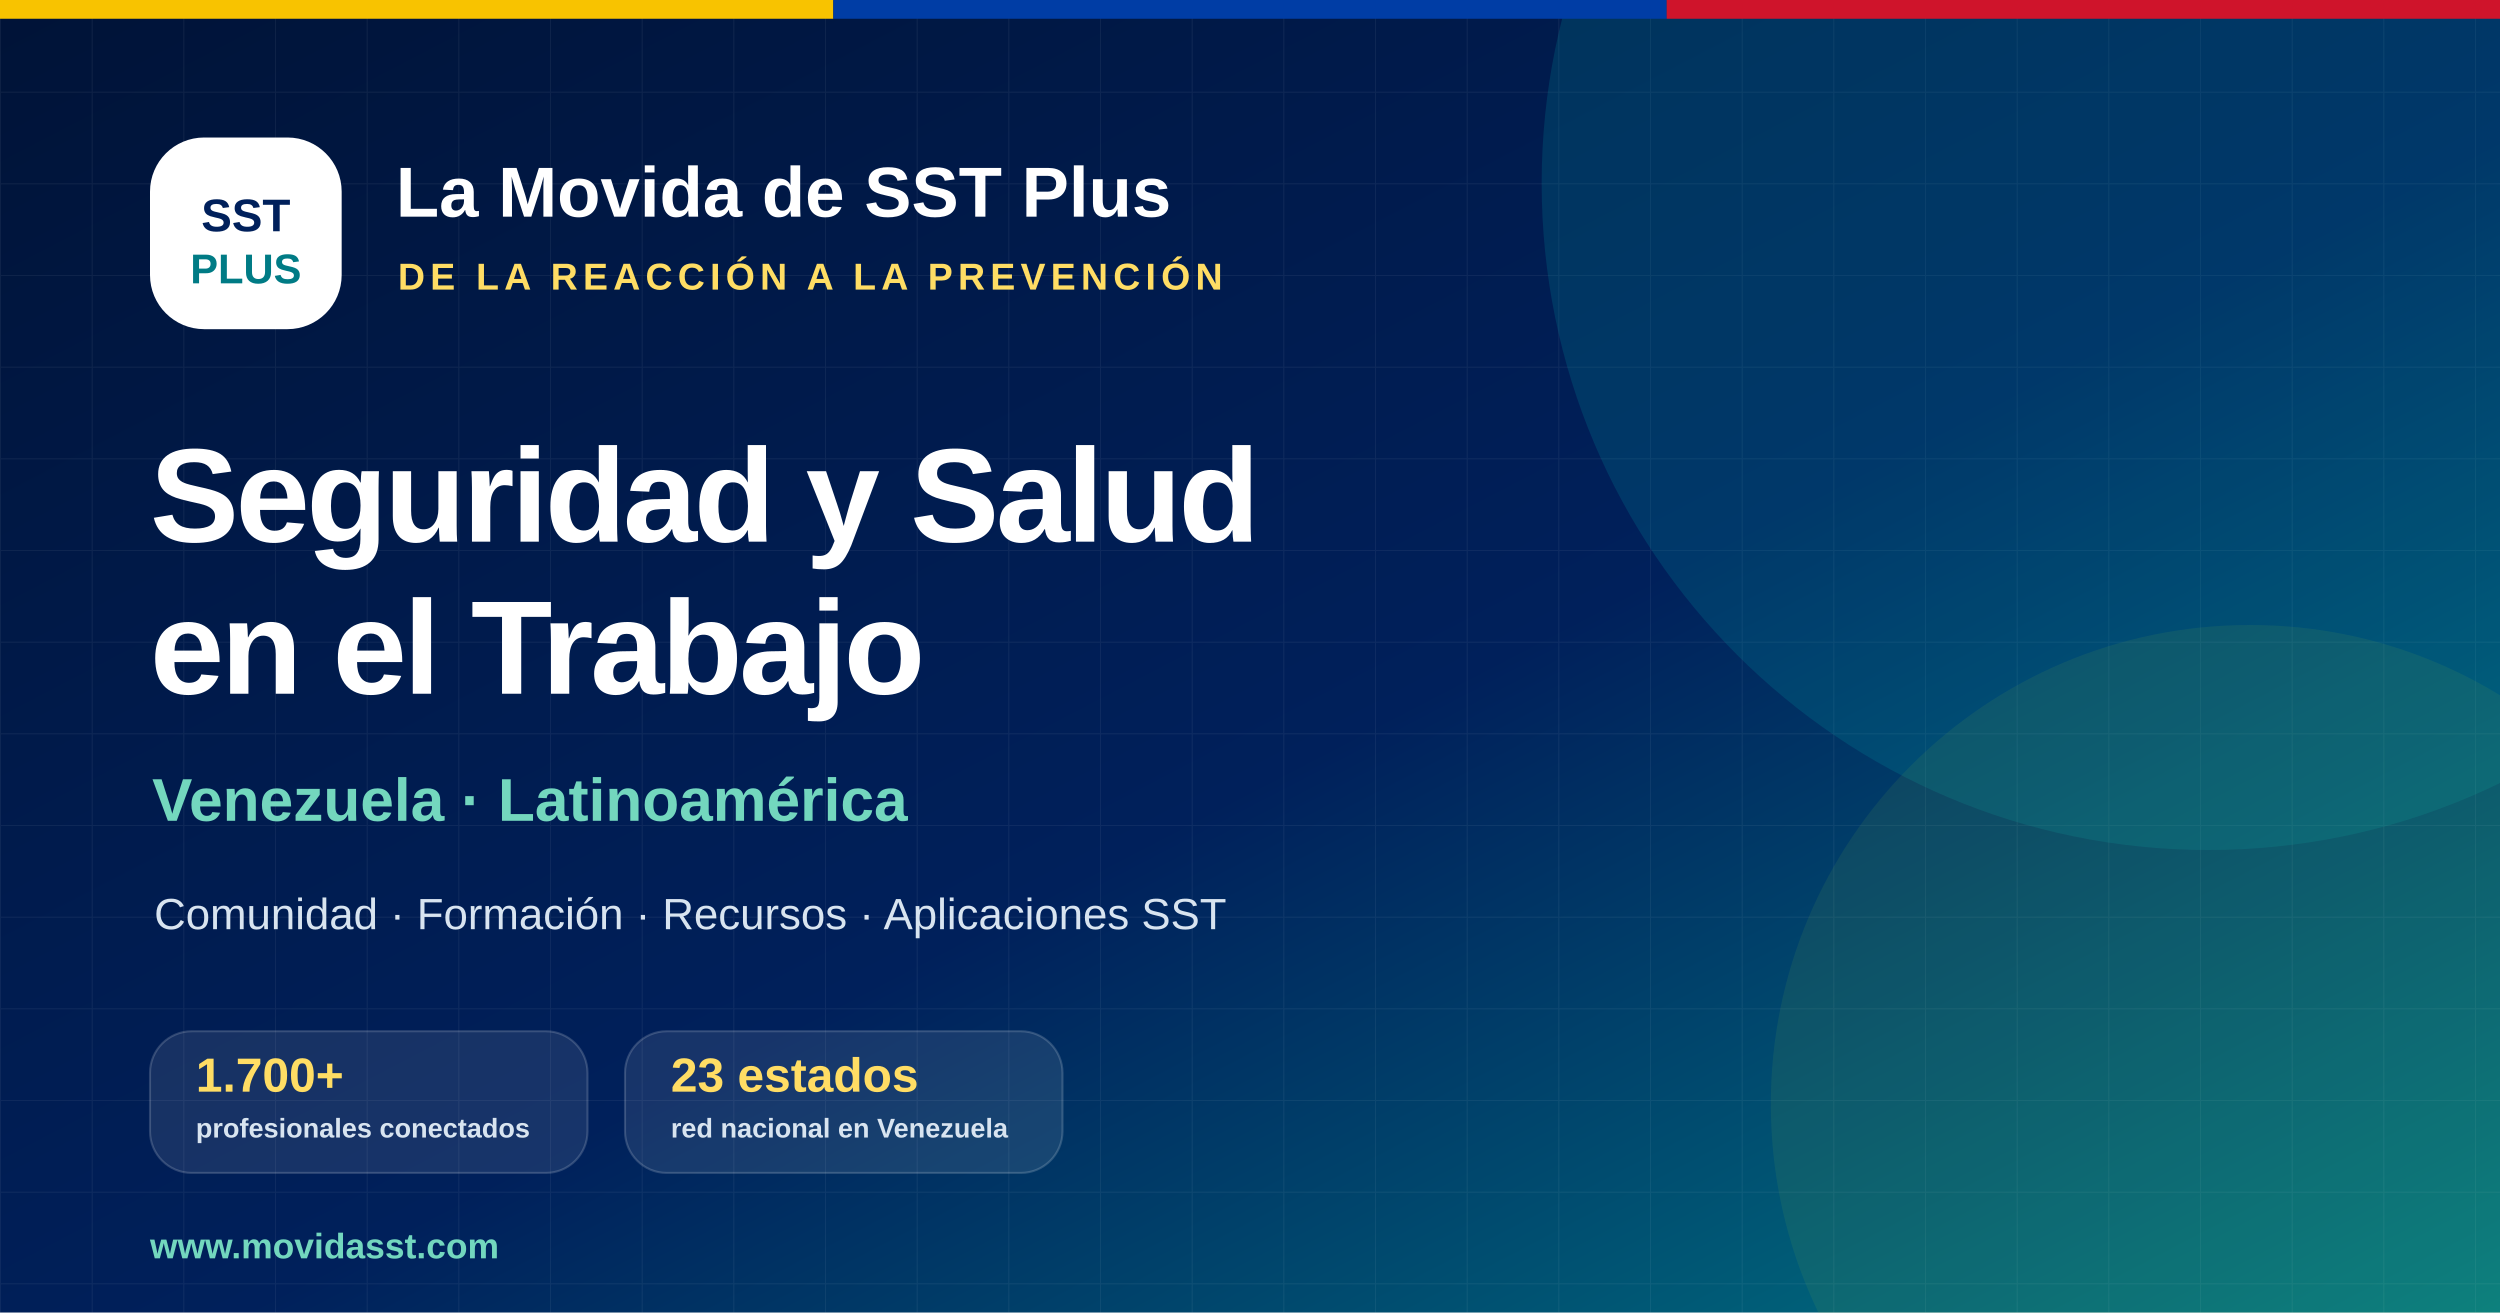
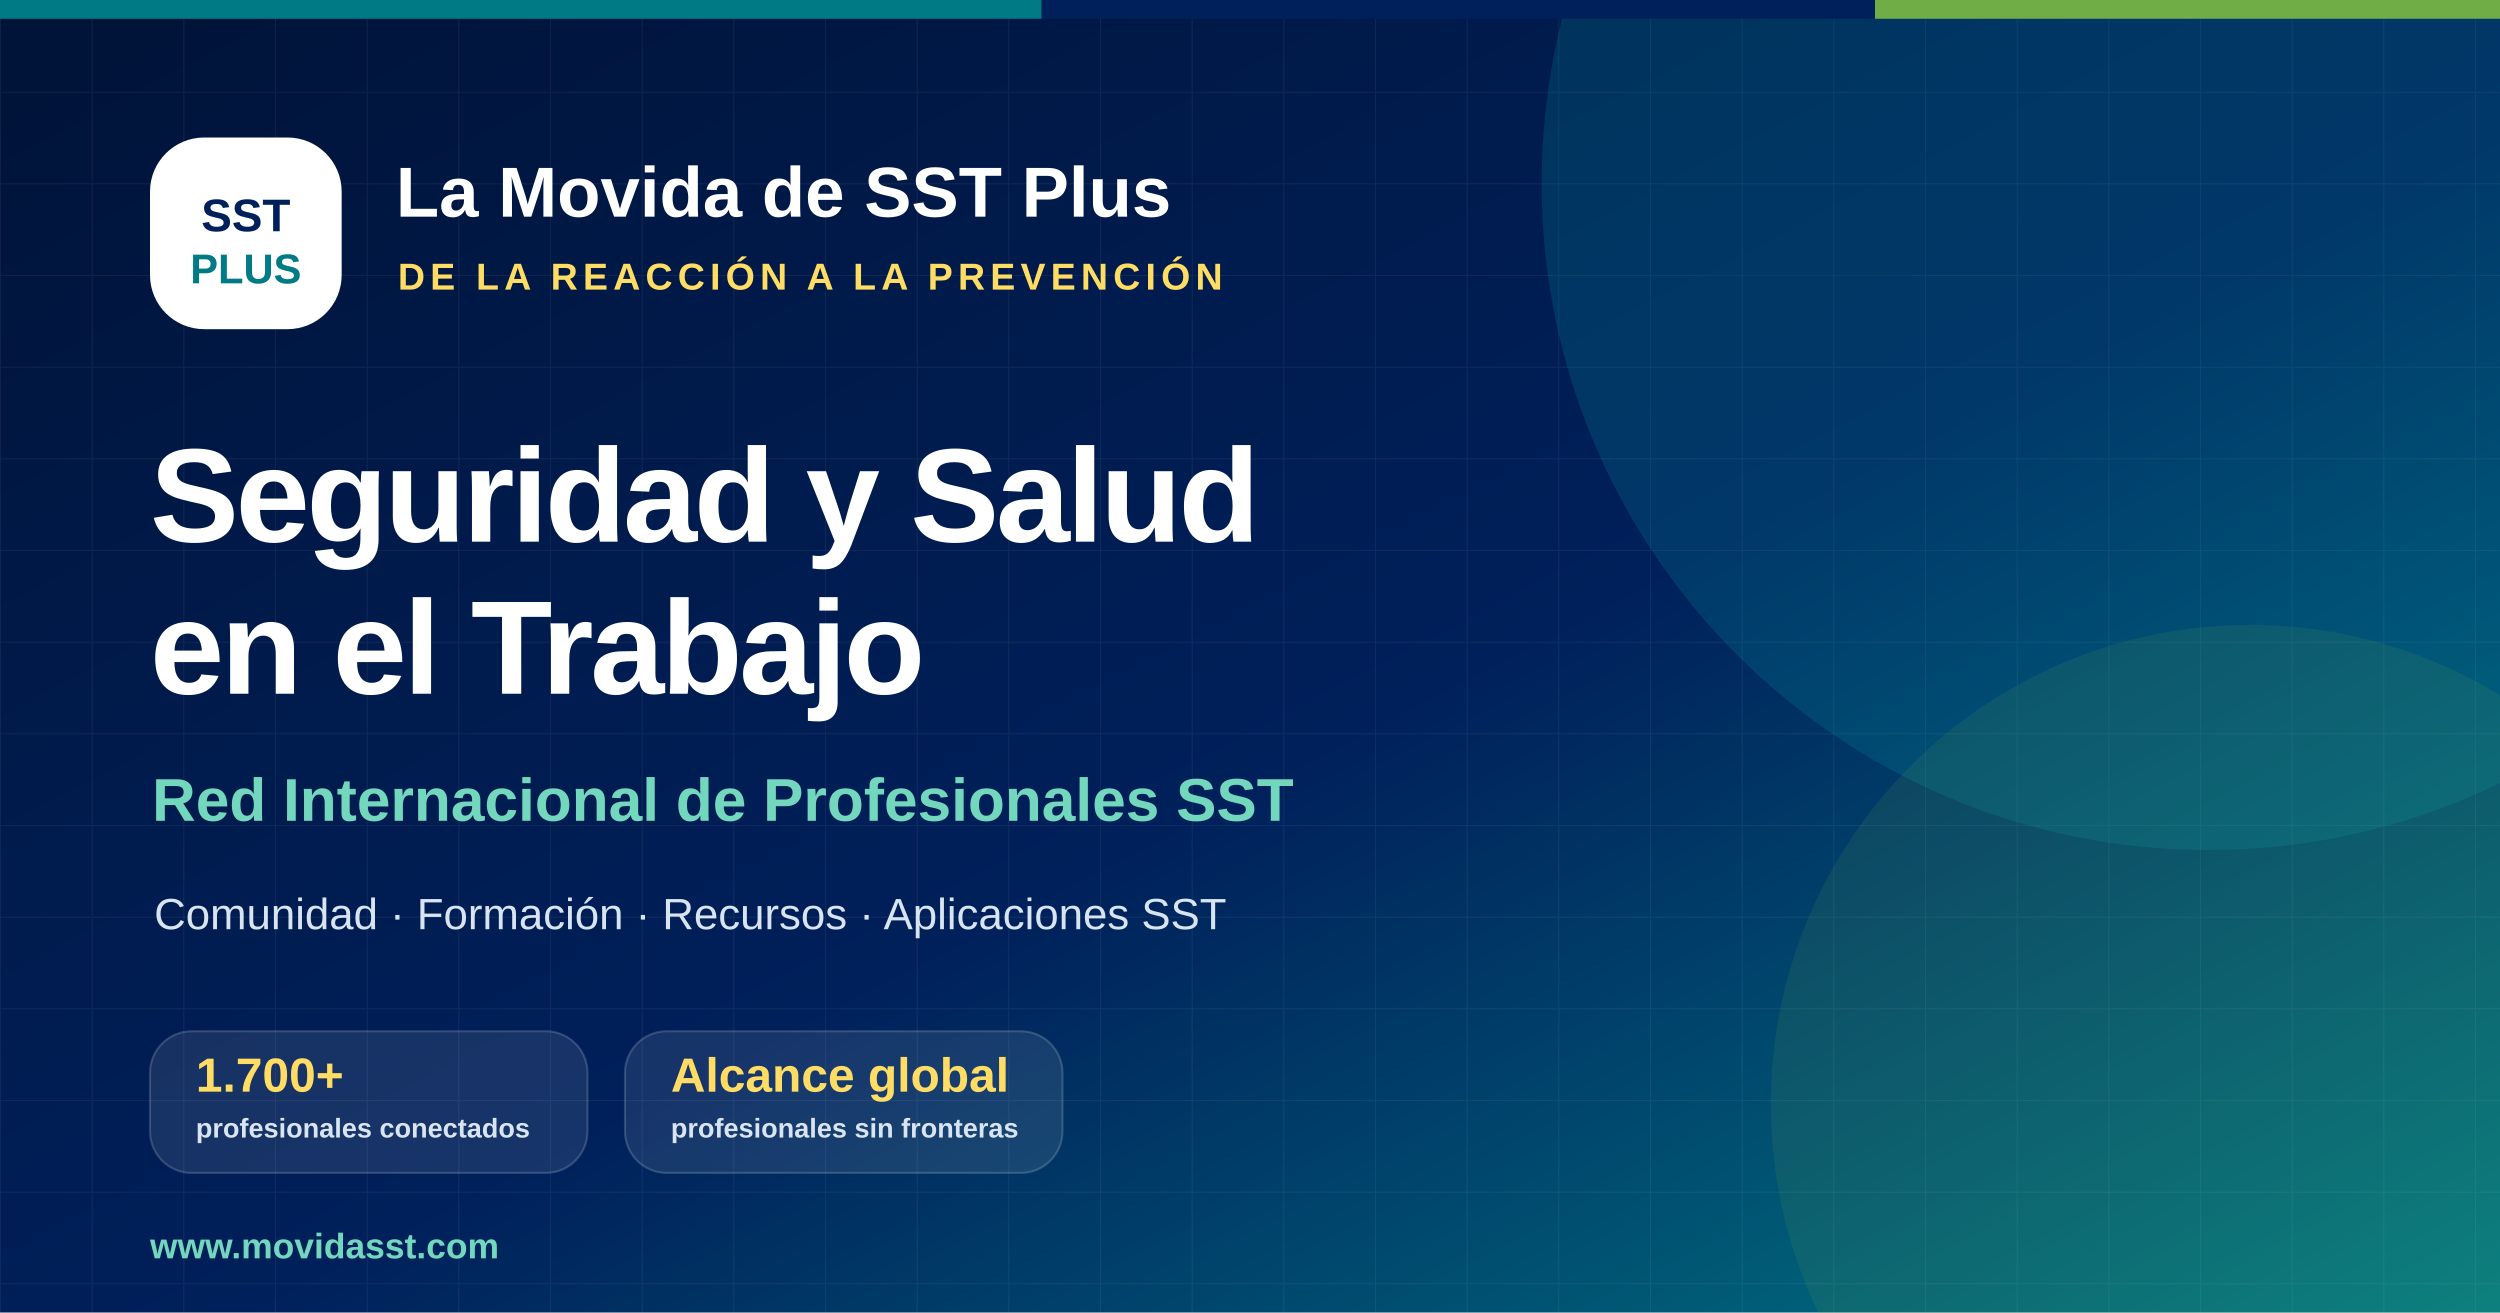
<svg xmlns="http://www.w3.org/2000/svg" width="1200" height="630" viewBox="0 0 1200 630">
  <defs>
    <linearGradient id="bg" x1="0" y1="0" x2="1" y2="1">
      <stop offset="0" stop-color="#001337" />
      <stop offset=".55" stop-color="#00205B" />
      <stop offset="1" stop-color="#007B85" />
    </linearGradient>
    <pattern id="grid" width="44" height="44" patternUnits="userSpaceOnUse">
      <path d="M44 0H0V44" fill="none" stroke="#FFFFFF" stroke-opacity=".055" />
    </pattern>
  </defs>
  <rect width="1200" height="630" fill="url(#bg)" />
  <rect width="1200" height="630" fill="url(#grid)" />
  <circle cx="1060" cy="88" r="320" fill="#00A7AD" opacity=".18" />
  <circle cx="1080" cy="530" r="230" fill="#70AD47" opacity=".12" />
-   <rect x="0" y="0" width="400" height="9" fill="#F8C300" />
-   <rect x="400" y="0" width="400" height="9" fill="#003DA5" />
-   <rect x="800" y="0" width="400" height="9" fill="#CF142B" />
+   <rect x="0" y="0" width="500" height="9" fill="#007B85" />
+   <rect x="500" y="0" width="400" height="9" fill="#00205B" />
+   <rect x="900" y="0" width="300" height="9" fill="#70AD47" />
  <g transform="translate(72 66)">
    <rect width="92" height="92" rx="26" fill="#FFFFFF" />
    <text x="46" y="45" text-anchor="middle" font-family="Outfit, Arial, sans-serif" font-size="22" font-weight="800" fill="#00205B">SST</text>
    <text x="46" y="70" text-anchor="middle" font-family="Outfit, Arial, sans-serif" font-size="20" font-weight="800" fill="#007B85">PLUS</text>
  </g>
  <text x="190" y="104" font-family="Outfit, Arial, sans-serif" font-size="34" font-weight="800" fill="#FFFFFF">La Movida de SST Plus</text>
  <text x="191" y="139" font-family="Manrope, Arial, sans-serif" font-size="18" font-weight="800" letter-spacing="2.5" fill="#FFDD64">DE LA REACCIÓN A LA PREVENCIÓN</text>
  <text x="72" y="260" font-family="Outfit, Arial, sans-serif" font-size="64" font-weight="800" letter-spacing="-1.6" fill="#FFFFFF">Seguridad y Salud</text>
  <text x="72" y="333" font-family="Outfit, Arial, sans-serif" font-size="64" font-weight="800" letter-spacing="-1.6" fill="#FFFFFF">en el Trabajo</text>
-   <text x="73" y="394" font-family="Manrope, Arial, sans-serif" font-size="29" font-weight="800" fill="#73D7BE">Venezuela · Latinoamérica</text>
+   <text x="73" y="394" font-family="Manrope, Arial, sans-serif" font-size="29" font-weight="800" fill="#73D7BE">Red Internacional de Profesionales SST</text>
  <text x="74" y="446" font-family="Manrope, Arial, sans-serif" font-size="21" font-weight="500" fill="#D8E4F0">Comunidad · Formación · Recursos · Aplicaciones SST</text>
  <g transform="translate(72 495)">
    <rect width="210" height="68" rx="20" fill="#FFFFFF" fill-opacity=".09" stroke="#FFFFFF" stroke-opacity=".17" />
    <text x="22" y="29" font-family="Manrope, Arial, sans-serif" font-size="23" font-weight="800" fill="#FFDD64">1.700+</text>
    <text x="22" y="51" font-family="Manrope, Arial, sans-serif" font-size="13" font-weight="700" fill="#D8E4F0">profesionales conectados</text>
  </g>
  <g transform="translate(300 495)">
    <rect width="210" height="68" rx="20" fill="#FFFFFF" fill-opacity=".09" stroke="#FFFFFF" stroke-opacity=".17" />
-     <text x="22" y="29" font-family="Manrope, Arial, sans-serif" font-size="23" font-weight="800" fill="#FFDD64">23 estados</text>
-     <text x="22" y="51" font-family="Manrope, Arial, sans-serif" font-size="13" font-weight="700" fill="#D8E4F0">red nacional en Venezuela</text>
+     <text x="22" y="29" font-family="Manrope, Arial, sans-serif" font-size="23" font-weight="800" fill="#FFDD64">Alcance global</text>
+     <text x="22" y="51" font-family="Manrope, Arial, sans-serif" font-size="13" font-weight="700" fill="#D8E4F0">profesionales sin fronteras</text>
  </g>
  <text x="72" y="604" font-family="Manrope, Arial, sans-serif" font-size="17" font-weight="800" fill="#73D7BE">www.movidasst.com</text>
</svg>
